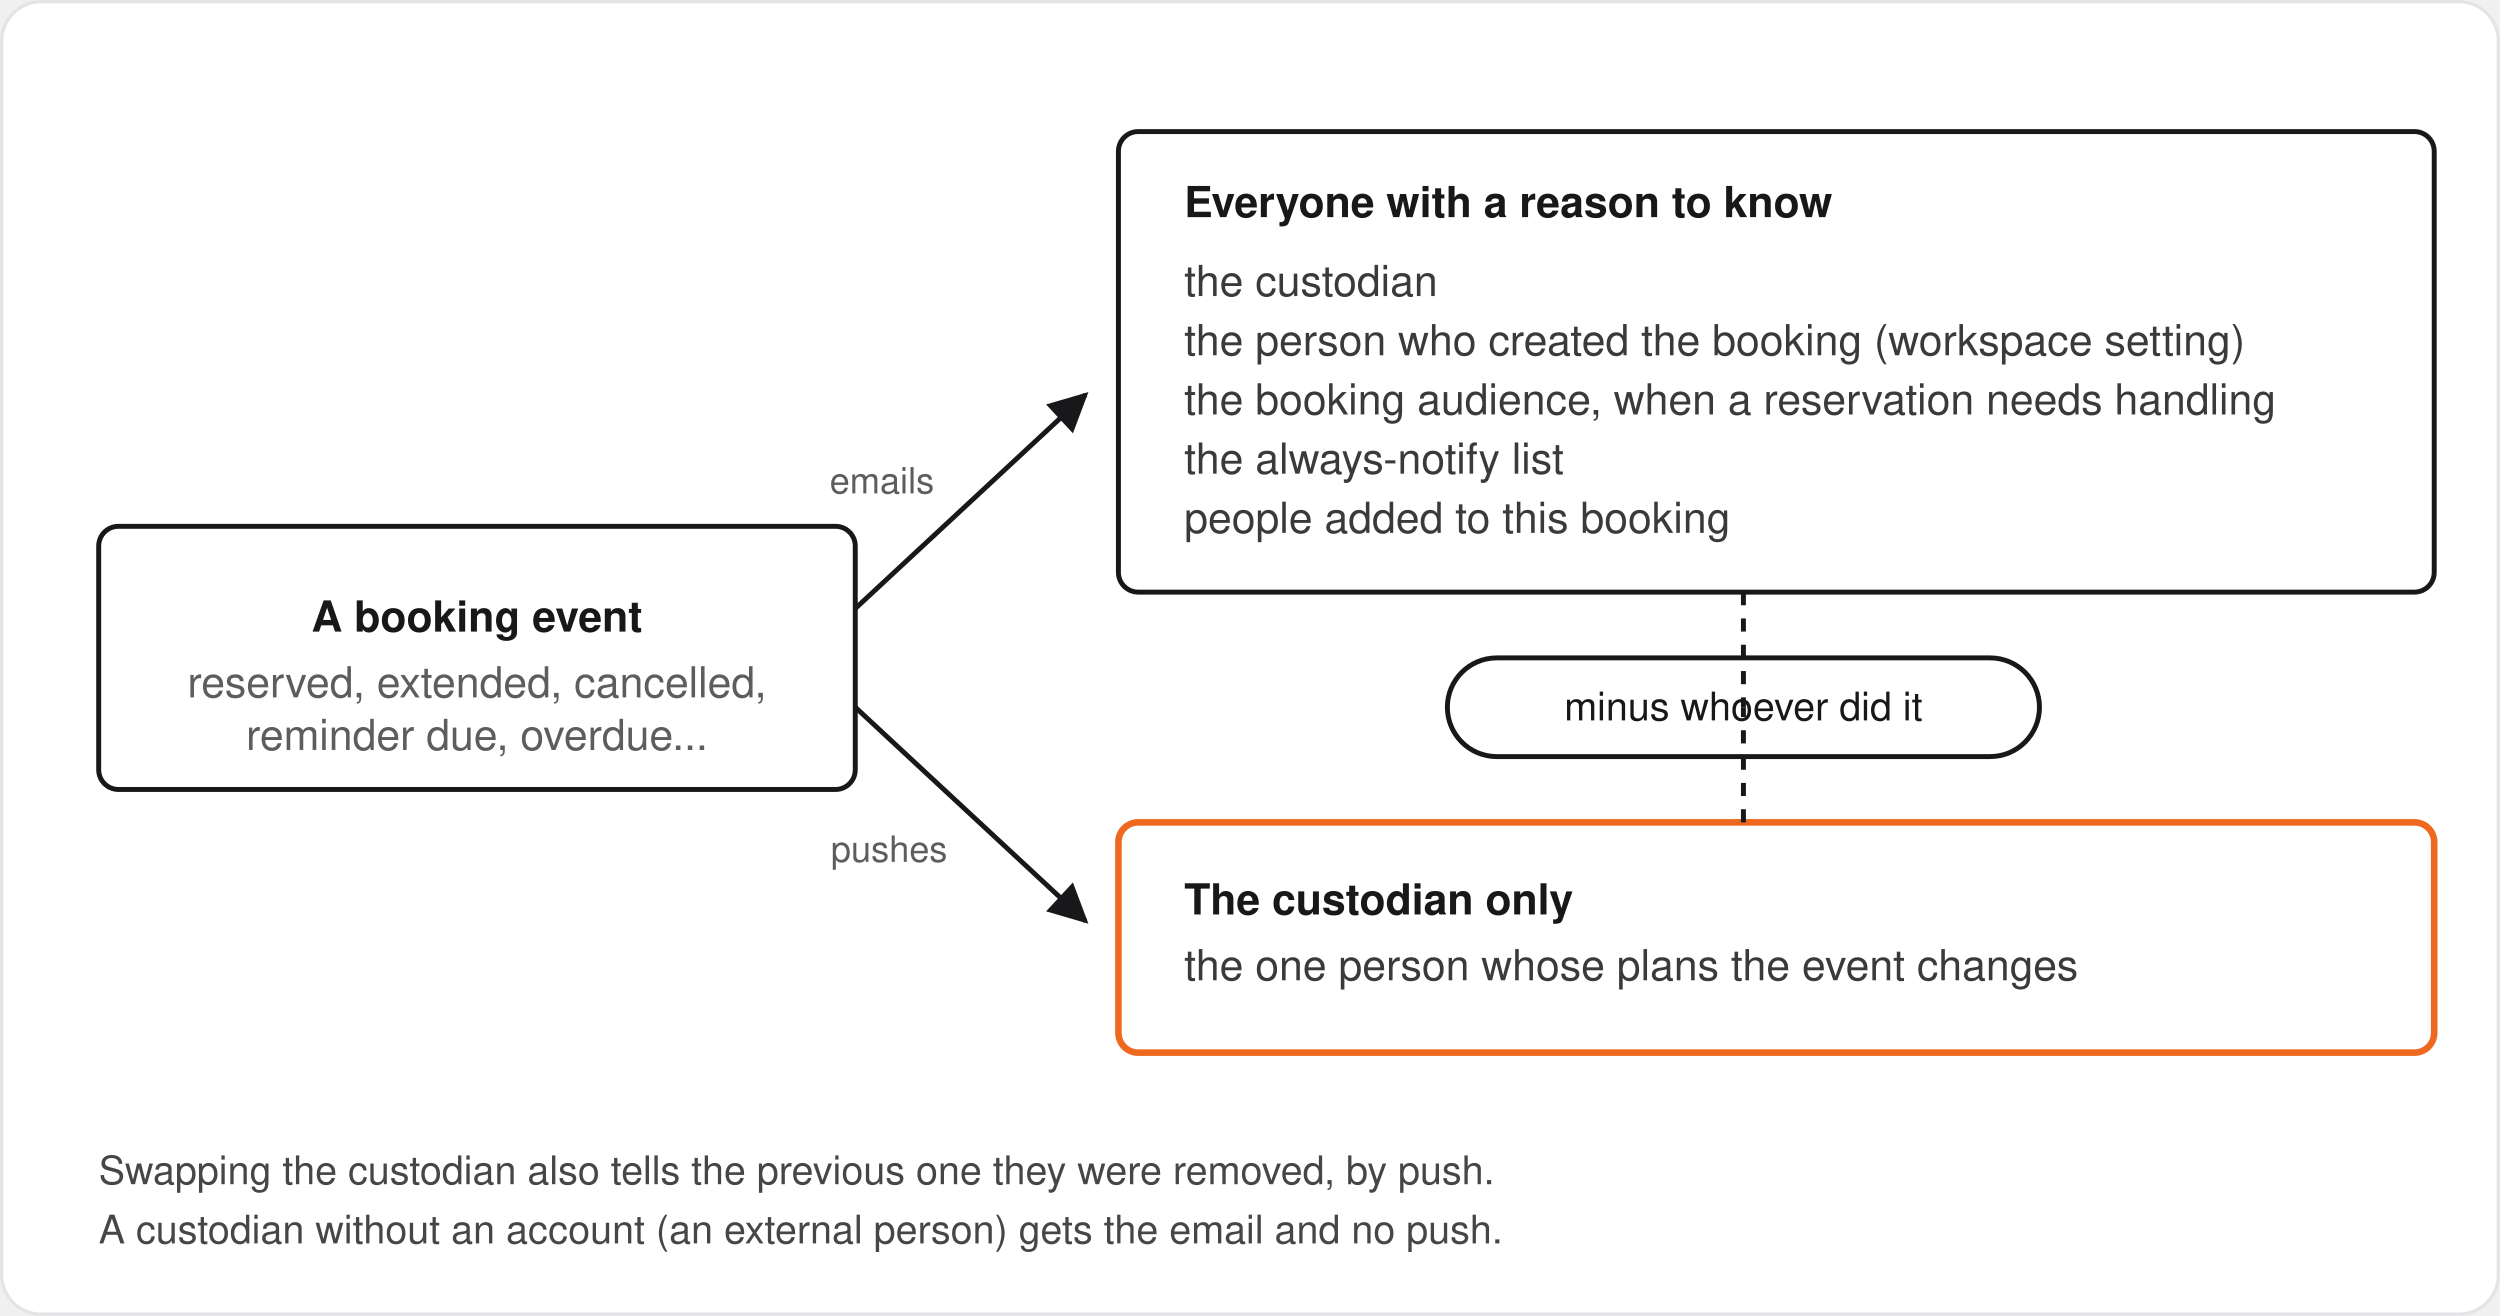
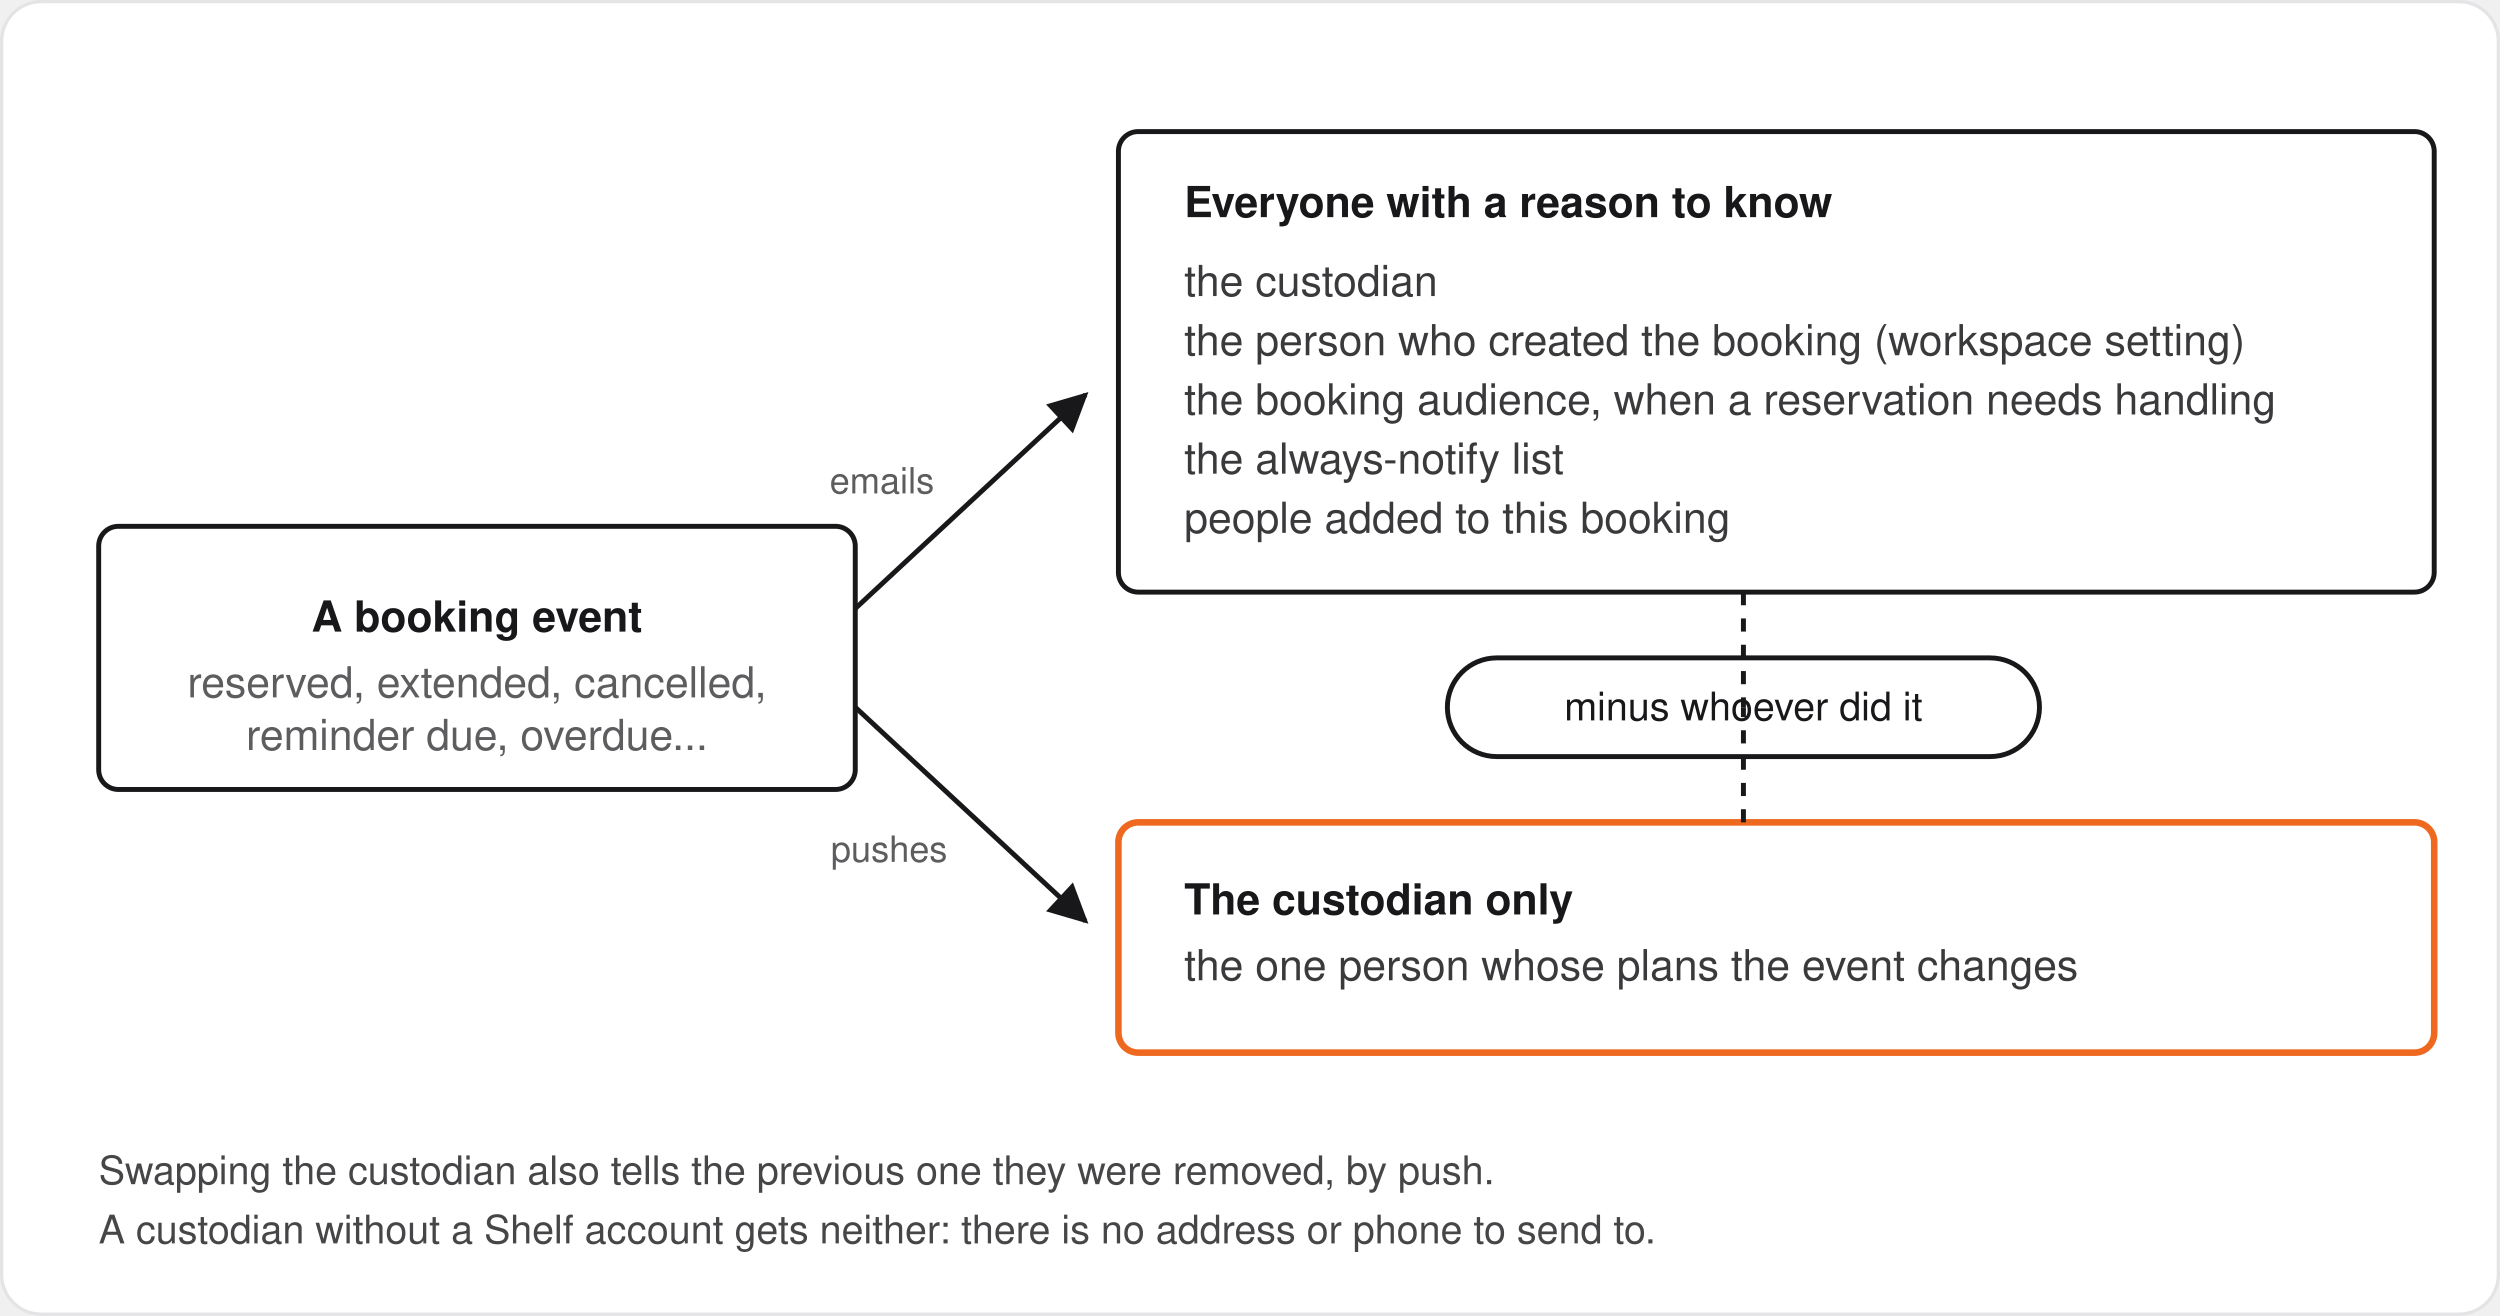
- <svg xmlns="http://www.w3.org/2000/svg" width="760" height="400" viewBox="0 0 760 400" color="#18181b" role="img" aria-label="A booking event fans out to an email list of up to five kinds of people, and to a push for the custodian only. The person who acted is removed from both." font-family="ui-sans-serif, system-ui, -apple-system, Segoe UI, Helvetica, Arial, sans-serif" font-size="13" fill="currentColor">
+ <svg xmlns="http://www.w3.org/2000/svg" width="760" height="400" viewBox="0 0 760 400" color="#18181b" role="img" aria-label="A booking event fans out to an email list of up to five kinds of people, and to a push for the custodian only. The person who acted is dropped from the push, and from the email list unless they are the custodian or the creator." font-family="ui-sans-serif, system-ui, -apple-system, Segoe UI, Helvetica, Arial, sans-serif" font-size="13" fill="currentColor">
  <rect x="0.5" y="0.5" width="759" height="399" rx="12" fill="#ffffff" stroke="#e4e4e7" />
  <defs>
    <marker id="arrow2" viewBox="0 0 10 10" refX="9" refY="5" markerWidth="8" markerHeight="8" orient="auto-start-reverse">
      <path d="M0,0 L10,5 L0,10 z" fill="currentColor" />
    </marker>
  </defs>
  <rect x="30" y="160" width="230" height="80" rx="6" stroke="currentColor" stroke-width="1.5" fill="none" />
  <text x="145" y="192" text-anchor="middle" font-weight="600">A booking event</text>
  <text x="145" y="212" text-anchor="middle" opacity="0.7">reserved, extended, cancelled,</text>
  <text x="145" y="228" text-anchor="middle" opacity="0.7">reminder due, overdue...</text>
  <line x1="260" y1="185" x2="330" y2="120" stroke="currentColor" stroke-width="1.5" marker-end="url(#arrow2)" />
  <text x="284" y="150" font-size="11" opacity="0.7" text-anchor="end">emails</text>
  <rect x="340" y="40" width="400" height="140" rx="6" stroke="currentColor" stroke-width="1.5" fill="none" />
  <text x="360" y="66" font-weight="600">Everyone with a reason to know</text>
  <g opacity="0.85">
    <text x="360" y="90">the custodian</text>
    <text x="360" y="108">the person who created the booking (workspace setting)</text>
    <text x="360" y="126">the booking audience, when a reservation needs handling</text>
    <text x="360" y="144">the always-notify list</text>
    <text x="360" y="162">people added to this booking</text>
  </g>
  <line x1="260" y1="215" x2="330" y2="280" stroke="currentColor" stroke-width="1.5" marker-end="url(#arrow2)" />
  <text x="288" y="262" font-size="11" opacity="0.7" text-anchor="end">pushes</text>
  <rect x="340" y="250" width="400" height="70" rx="6" stroke="#EF6820" stroke-width="2" fill="none" />
  <text x="360" y="278" font-weight="600">The custodian only</text>
  <text x="360" y="298" opacity="0.85">the one person whose plans the event changes</text>
  <g stroke="currentColor" stroke-width="1.5" stroke-dasharray="4 4" fill="none">
    <path d="M530,180 L530,215" />
    <path d="M530,250 L530,215" />
  </g>
  <rect x="440" y="200" width="180" height="30" rx="15" stroke="currentColor" stroke-width="1.5" fill="none" />
  <text x="530" y="219" text-anchor="middle" font-size="12">minus whoever did it</text>
  <text x="30" y="360" font-size="12" opacity="0.8">Swapping the custodian also tells the previous one they were removed, by push.</text>
-   <text x="30" y="378" font-size="12" opacity="0.8">A custodian without an account (an external person) gets the email and no push.</text>
+   <text x="30" y="378" font-size="12" opacity="0.8">A custodian without a Shelf account gets neither: there is no address or phone to send to.</text>
</svg>
